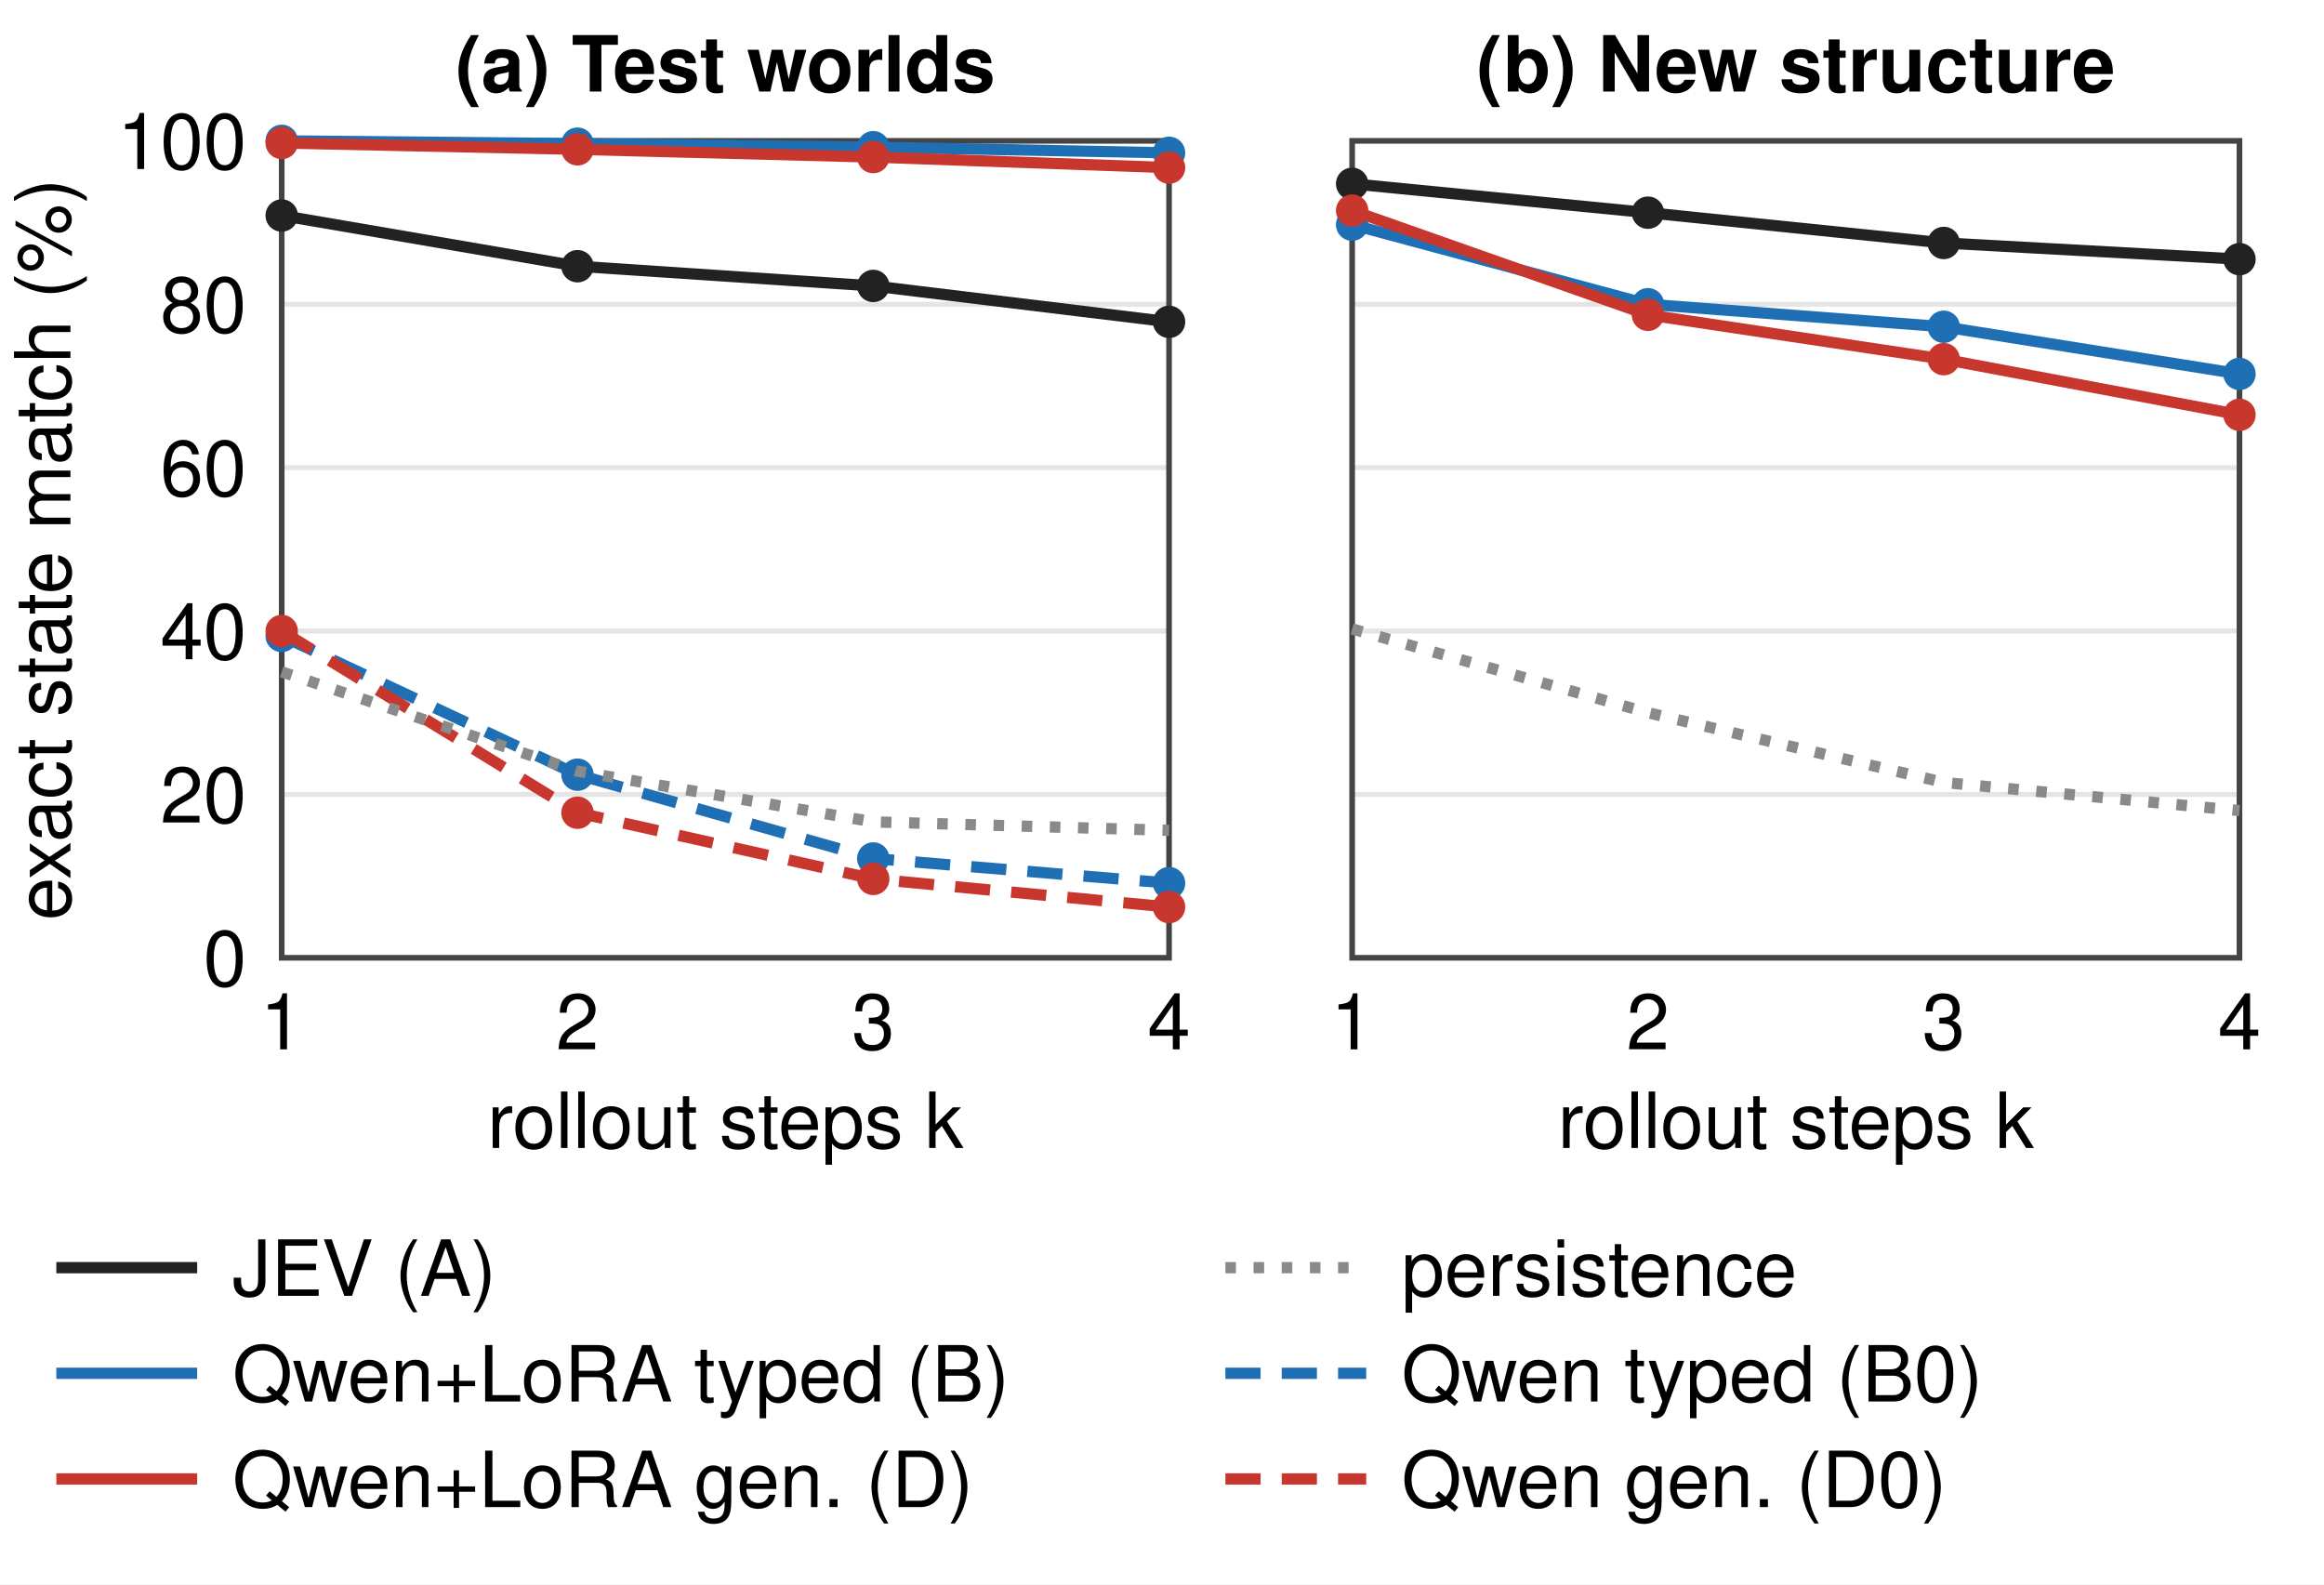
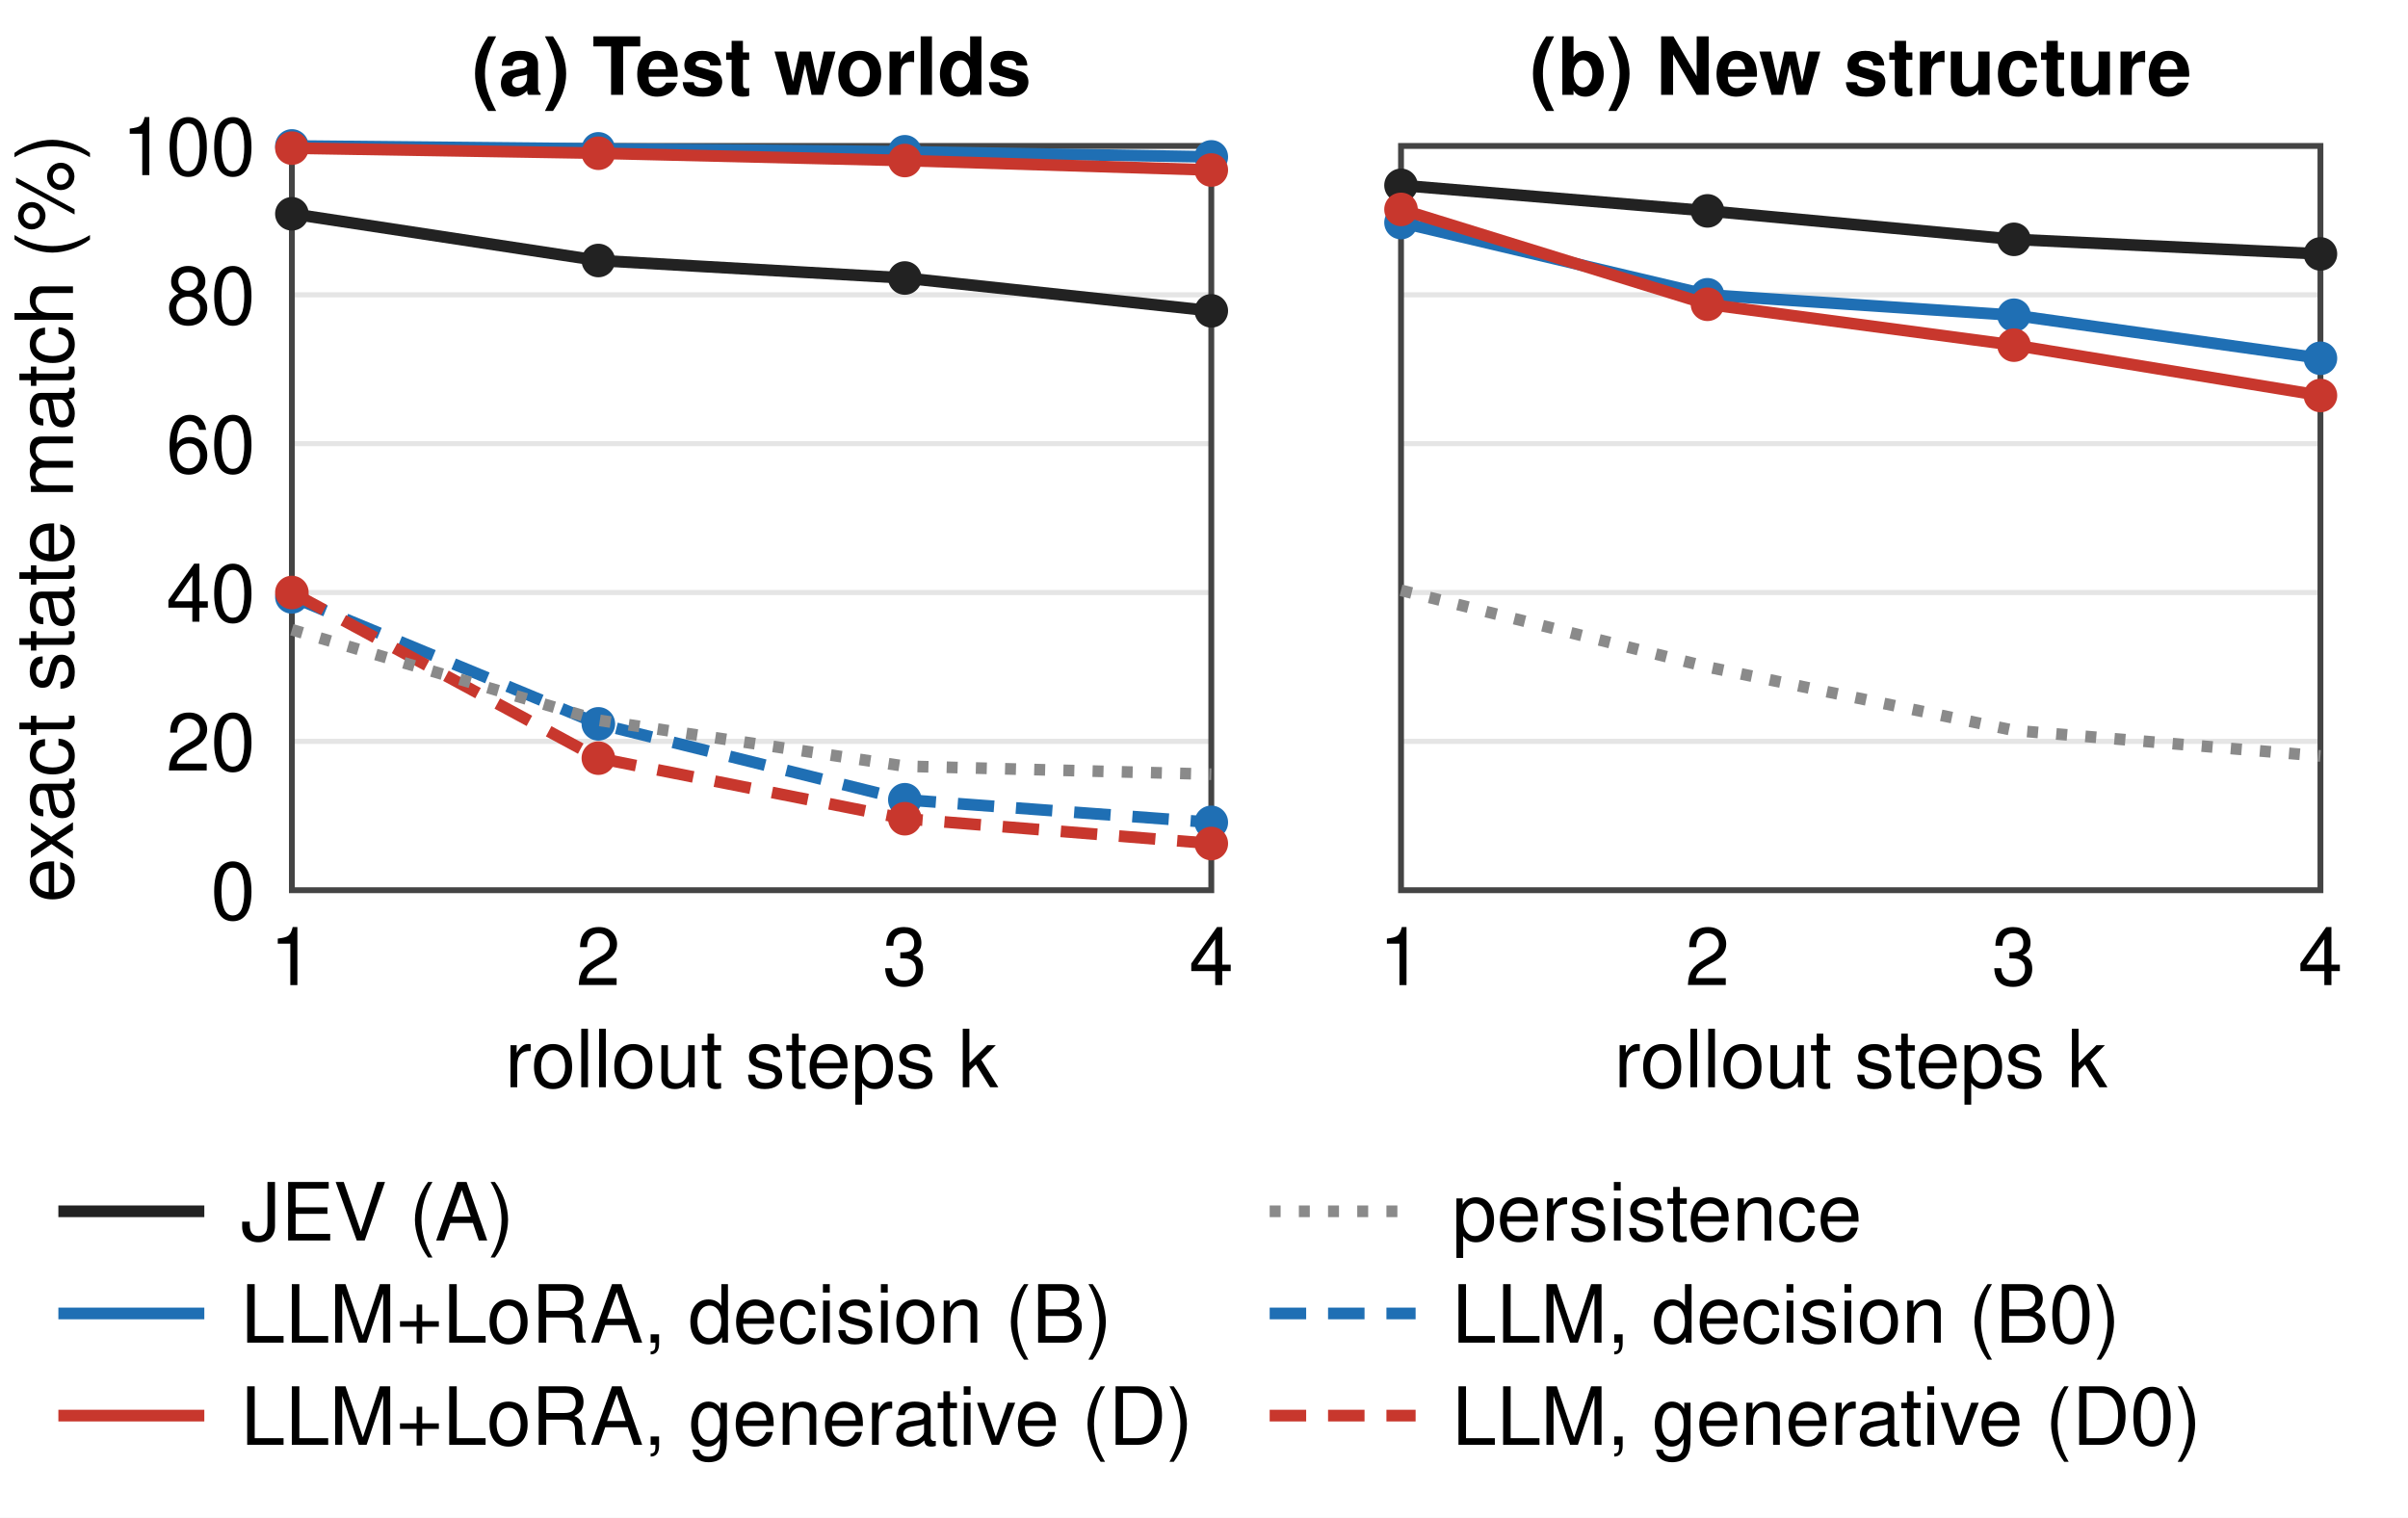
- <svg xmlns="http://www.w3.org/2000/svg" width="330" height="225" viewBox="0 0 330 225" font-family="Helvetica, Arial, sans-serif" font-size="11">
-   <rect width="330" height="225" fill="white" />
+ <svg xmlns="http://www.w3.org/2000/svg" width="330" height="208" viewBox="0 0 330 208" font-family="Helvetica, Arial, sans-serif" font-size="11">
+   <rect width="330" height="208" fill="white" />
  <text x="103.0" y="13" text-anchor="middle" font-weight="bold">(a) Test worlds</text>
-   <line x1="40" y1="136.0" x2="166" y2="136.0" stroke="#e5e5e5" stroke-width="0.7" />
-   <text x="35" y="140.0" text-anchor="end">0</text>
-   <line x1="40" y1="112.8" x2="166" y2="112.8" stroke="#e5e5e5" stroke-width="0.7" />
-   <text x="35" y="116.8" text-anchor="end">20</text>
-   <line x1="40" y1="89.6" x2="166" y2="89.6" stroke="#e5e5e5" stroke-width="0.7" />
-   <text x="35" y="93.6" text-anchor="end">40</text>
-   <line x1="40" y1="66.4" x2="166" y2="66.4" stroke="#e5e5e5" stroke-width="0.7" />
-   <text x="35" y="70.4" text-anchor="end">60</text>
-   <line x1="40" y1="43.2" x2="166" y2="43.2" stroke="#e5e5e5" stroke-width="0.7" />
-   <text x="35" y="47.2" text-anchor="end">80</text>
+   <line x1="40" y1="122.0" x2="166" y2="122.0" stroke="#e5e5e5" stroke-width="0.7" />
+   <text x="35" y="126.0" text-anchor="end">0</text>
+   <line x1="40" y1="101.6" x2="166" y2="101.6" stroke="#e5e5e5" stroke-width="0.7" />
+   <text x="35" y="105.6" text-anchor="end">20</text>
+   <line x1="40" y1="81.2" x2="166" y2="81.2" stroke="#e5e5e5" stroke-width="0.7" />
+   <text x="35" y="85.2" text-anchor="end">40</text>
+   <line x1="40" y1="60.8" x2="166" y2="60.8" stroke="#e5e5e5" stroke-width="0.7" />
+   <text x="35" y="64.8" text-anchor="end">60</text>
+   <line x1="40" y1="40.4" x2="166" y2="40.4" stroke="#e5e5e5" stroke-width="0.7" />
+   <text x="35" y="44.4" text-anchor="end">80</text>
  <line x1="40" y1="20.0" x2="166" y2="20.0" stroke="#e5e5e5" stroke-width="0.7" />
  <text x="35" y="24.0" text-anchor="end">100</text>
-   <text x="40.0" y="149" text-anchor="middle">1</text>
-   <text x="82.0" y="149" text-anchor="middle">2</text>
-   <text x="124.0" y="149" text-anchor="middle">3</text>
-   <text x="166.0" y="149" text-anchor="middle">4</text>
-   <rect x="40" y="20" width="126" height="116" fill="none" stroke="#444" stroke-width="0.8" />
-   <text x="103.0" y="163" text-anchor="middle">rollout steps k</text>
-   <text transform="translate(10,78.0) rotate(-90)" text-anchor="middle">exact state match (%)</text>
-   <polyline points="40.0,30.6 82.0,37.8 124.0,40.6 166.0,45.7" fill="none" stroke="#222222" stroke-width="1.6" />
-   <circle cx="40.0" cy="30.6" r="2.3" fill="#222222" />
-   <circle cx="82.0" cy="37.8" r="2.3" fill="#222222" />
-   <circle cx="124.0" cy="40.6" r="2.3" fill="#222222" />
-   <circle cx="166.0" cy="45.7" r="2.3" fill="#222222" />
-   <polyline points="40.0,90.3 82.0,110.0 124.0,121.9 166.0,125.4" fill="none" stroke="#1f6fb4" stroke-width="1.6" stroke-dasharray="5,3" />
-   <circle cx="40.0" cy="90.3" r="2.3" fill="#1f6fb4" />
-   <circle cx="82.0" cy="110.0" r="2.3" fill="#1f6fb4" />
-   <circle cx="124.0" cy="121.9" r="2.3" fill="#1f6fb4" />
-   <circle cx="166.0" cy="125.4" r="2.3" fill="#1f6fb4" />
-   <polyline points="40.0,20.0 82.0,20.4 124.0,20.9 166.0,21.7" fill="none" stroke="#1f6fb4" stroke-width="1.6" />
+   <text x="40.0" y="135" text-anchor="middle">1</text>
+   <text x="82.0" y="135" text-anchor="middle">2</text>
+   <text x="124.0" y="135" text-anchor="middle">3</text>
+   <text x="166.0" y="135" text-anchor="middle">4</text>
+   <rect x="40" y="20" width="126" height="102" fill="none" stroke="#444" stroke-width="0.8" />
+   <text x="103.0" y="149" text-anchor="middle">rollout steps k</text>
+   <text transform="translate(10,71.0) rotate(-90)" text-anchor="middle">exact state match (%)</text>
+   <polyline points="40.0,29.3 82.0,35.7 124.0,38.1 166.0,42.6" fill="none" stroke="#222222" stroke-width="1.6" />
+   <circle cx="40.0" cy="29.3" r="2.3" fill="#222222" />
+   <circle cx="82.0" cy="35.7" r="2.3" fill="#222222" />
+   <circle cx="124.0" cy="38.1" r="2.3" fill="#222222" />
+   <circle cx="166.0" cy="42.6" r="2.3" fill="#222222" />
+   <polyline points="40.0,81.8 82.0,99.2 124.0,109.6 166.0,112.7" fill="none" stroke="#1f6fb4" stroke-width="1.6" stroke-dasharray="5,3" />
+   <circle cx="40.0" cy="81.8" r="2.3" fill="#1f6fb4" />
+   <circle cx="82.0" cy="99.2" r="2.3" fill="#1f6fb4" />
+   <circle cx="124.0" cy="109.6" r="2.3" fill="#1f6fb4" />
+   <circle cx="166.0" cy="112.7" r="2.3" fill="#1f6fb4" />
+   <polyline points="40.0,20.0 82.0,20.4 124.0,20.8 166.0,21.5" fill="none" stroke="#1f6fb4" stroke-width="1.6" />
  <circle cx="40.0" cy="20.0" r="2.3" fill="#1f6fb4" />
  <circle cx="82.0" cy="20.4" r="2.3" fill="#1f6fb4" />
-   <circle cx="124.0" cy="20.9" r="2.3" fill="#1f6fb4" />
-   <circle cx="166.0" cy="21.7" r="2.3" fill="#1f6fb4" />
-   <polyline points="40.0,89.6 82.0,115.4 124.0,124.8 166.0,128.8" fill="none" stroke="#c8372d" stroke-width="1.6" stroke-dasharray="5,3" />
-   <circle cx="40.0" cy="89.6" r="2.3" fill="#c8372d" />
-   <circle cx="82.0" cy="115.4" r="2.3" fill="#c8372d" />
-   <circle cx="124.0" cy="124.8" r="2.3" fill="#c8372d" />
-   <circle cx="166.0" cy="128.8" r="2.3" fill="#c8372d" />
-   <polyline points="40.0,20.3 82.0,21.2 124.0,22.3 166.0,23.8" fill="none" stroke="#c8372d" stroke-width="1.6" />
+   <circle cx="124.0" cy="20.8" r="2.3" fill="#1f6fb4" />
+   <circle cx="166.0" cy="21.5" r="2.3" fill="#1f6fb4" />
+   <polyline points="40.0,81.2 82.0,103.9 124.0,112.2 166.0,115.6" fill="none" stroke="#c8372d" stroke-width="1.6" stroke-dasharray="5,3" />
+   <circle cx="40.0" cy="81.2" r="2.3" fill="#c8372d" />
+   <circle cx="82.0" cy="103.9" r="2.3" fill="#c8372d" />
+   <circle cx="124.0" cy="112.2" r="2.3" fill="#c8372d" />
+   <circle cx="166.0" cy="115.6" r="2.3" fill="#c8372d" />
+   <polyline points="40.0,20.3 82.0,21.0 124.0,22.0 166.0,23.3" fill="none" stroke="#c8372d" stroke-width="1.6" />
  <circle cx="40.0" cy="20.3" r="2.3" fill="#c8372d" />
-   <circle cx="82.0" cy="21.2" r="2.3" fill="#c8372d" />
-   <circle cx="124.0" cy="22.3" r="2.3" fill="#c8372d" />
-   <circle cx="166.0" cy="23.8" r="2.3" fill="#c8372d" />
-   <polyline points="40.0,95.4 82.0,109.5 124.0,116.7 166.0,117.9" fill="none" stroke="#8a8a8a" stroke-width="1.6" stroke-dasharray="1.5,2.5" />
+   <circle cx="82.0" cy="21.0" r="2.3" fill="#c8372d" />
+   <circle cx="124.0" cy="22.0" r="2.3" fill="#c8372d" />
+   <circle cx="166.0" cy="23.3" r="2.3" fill="#c8372d" />
+   <polyline points="40.0,86.3 82.0,98.7 124.0,105.0 166.0,106.1" fill="none" stroke="#8a8a8a" stroke-width="1.6" stroke-dasharray="1.5,2.5" />
  <text x="255.0" y="13" text-anchor="middle" font-weight="bold">(b) New structure</text>
-   <line x1="192" y1="136.0" x2="318" y2="136.0" stroke="#e5e5e5" stroke-width="0.7" />
-   <line x1="192" y1="112.8" x2="318" y2="112.8" stroke="#e5e5e5" stroke-width="0.7" />
-   <line x1="192" y1="89.6" x2="318" y2="89.6" stroke="#e5e5e5" stroke-width="0.7" />
-   <line x1="192" y1="66.4" x2="318" y2="66.4" stroke="#e5e5e5" stroke-width="0.7" />
-   <line x1="192" y1="43.2" x2="318" y2="43.2" stroke="#e5e5e5" stroke-width="0.7" />
+   <line x1="192" y1="122.0" x2="318" y2="122.0" stroke="#e5e5e5" stroke-width="0.7" />
+   <line x1="192" y1="101.6" x2="318" y2="101.6" stroke="#e5e5e5" stroke-width="0.7" />
+   <line x1="192" y1="81.2" x2="318" y2="81.2" stroke="#e5e5e5" stroke-width="0.7" />
+   <line x1="192" y1="60.8" x2="318" y2="60.8" stroke="#e5e5e5" stroke-width="0.7" />
+   <line x1="192" y1="40.4" x2="318" y2="40.4" stroke="#e5e5e5" stroke-width="0.7" />
  <line x1="192" y1="20.0" x2="318" y2="20.0" stroke="#e5e5e5" stroke-width="0.7" />
-   <text x="192.0" y="149" text-anchor="middle">1</text>
-   <text x="234.0" y="149" text-anchor="middle">2</text>
-   <text x="276.0" y="149" text-anchor="middle">3</text>
-   <text x="318.0" y="149" text-anchor="middle">4</text>
-   <rect x="192" y="20" width="126" height="116" fill="none" stroke="#444" stroke-width="0.8" />
-   <text x="255.0" y="163" text-anchor="middle">rollout steps k</text>
-   <polyline points="192.0,26.1 234.0,30.2 276.0,34.5 318.0,36.8" fill="none" stroke="#222222" stroke-width="1.6" />
-   <circle cx="192.0" cy="26.1" r="2.3" fill="#222222" />
-   <circle cx="234.0" cy="30.2" r="2.3" fill="#222222" />
-   <circle cx="276.0" cy="34.5" r="2.3" fill="#222222" />
-   <circle cx="318.0" cy="36.8" r="2.3" fill="#222222" />
-   <polyline points="192.0,31.9 234.0,43.2 276.0,46.4 318.0,53.1" fill="none" stroke="#1f6fb4" stroke-width="1.6" />
-   <circle cx="192.0" cy="31.9" r="2.3" fill="#1f6fb4" />
-   <circle cx="234.0" cy="43.2" r="2.3" fill="#1f6fb4" />
-   <circle cx="276.0" cy="46.4" r="2.3" fill="#1f6fb4" />
-   <circle cx="318.0" cy="53.1" r="2.3" fill="#1f6fb4" />
-   <polyline points="192.0,29.9 234.0,44.7 276.0,51.0 318.0,58.9" fill="none" stroke="#c8372d" stroke-width="1.6" />
-   <circle cx="192.0" cy="29.9" r="2.3" fill="#c8372d" />
-   <circle cx="234.0" cy="44.7" r="2.3" fill="#c8372d" />
-   <circle cx="276.0" cy="51.0" r="2.3" fill="#c8372d" />
-   <circle cx="318.0" cy="58.9" r="2.3" fill="#c8372d" />
-   <polyline points="192.0,89.3 234.0,101.2 276.0,111.1 318.0,115.1" fill="none" stroke="#8a8a8a" stroke-width="1.6" stroke-dasharray="1.5,2.5" />
-   <line x1="8" y1="180" x2="28" y2="180" stroke="#222222" stroke-width="1.6" />
-   <text x="33" y="184">JEV (A)</text>
-   <line x1="174" y1="180" x2="194" y2="180" stroke="#8a8a8a" stroke-width="1.6" stroke-dasharray="1.5,2.5" />
-   <text x="199" y="184">persistence</text>
-   <line x1="8" y1="195" x2="28" y2="195" stroke="#1f6fb4" stroke-width="1.6" />
-   <text x="33" y="199">Qwen+LoRA typed (B)</text>
-   <line x1="174" y1="195" x2="194" y2="195" stroke="#1f6fb4" stroke-width="1.6" stroke-dasharray="5,3" />
-   <text x="199" y="199">Qwen typed (B0)</text>
-   <line x1="8" y1="210" x2="28" y2="210" stroke="#c8372d" stroke-width="1.6" />
-   <text x="33" y="214">Qwen+LoRA gen. (D)</text>
-   <line x1="174" y1="210" x2="194" y2="210" stroke="#c8372d" stroke-width="1.6" stroke-dasharray="5,3" />
-   <text x="199" y="214">Qwen gen. (D0)</text>
+   <text x="192.0" y="135" text-anchor="middle">1</text>
+   <text x="234.0" y="135" text-anchor="middle">2</text>
+   <text x="276.0" y="135" text-anchor="middle">3</text>
+   <text x="318.0" y="135" text-anchor="middle">4</text>
+   <rect x="192" y="20" width="126" height="102" fill="none" stroke="#444" stroke-width="0.8" />
+   <text x="255.0" y="149" text-anchor="middle">rollout steps k</text>
+   <polyline points="192.0,25.4 234.0,28.9 276.0,32.8 318.0,34.8" fill="none" stroke="#222222" stroke-width="1.6" />
+   <circle cx="192.0" cy="25.4" r="2.3" fill="#222222" />
+   <circle cx="234.0" cy="28.9" r="2.3" fill="#222222" />
+   <circle cx="276.0" cy="32.8" r="2.3" fill="#222222" />
+   <circle cx="318.0" cy="34.8" r="2.3" fill="#222222" />
+   <polyline points="192.0,30.5 234.0,40.4 276.0,43.2 318.0,49.1" fill="none" stroke="#1f6fb4" stroke-width="1.6" />
+   <circle cx="192.0" cy="30.5" r="2.3" fill="#1f6fb4" />
+   <circle cx="234.0" cy="40.4" r="2.3" fill="#1f6fb4" />
+   <circle cx="276.0" cy="43.2" r="2.3" fill="#1f6fb4" />
+   <circle cx="318.0" cy="49.1" r="2.3" fill="#1f6fb4" />
+   <polyline points="192.0,28.7 234.0,41.7 276.0,47.3 318.0,54.2" fill="none" stroke="#c8372d" stroke-width="1.6" />
+   <circle cx="192.0" cy="28.7" r="2.3" fill="#c8372d" />
+   <circle cx="234.0" cy="41.7" r="2.3" fill="#c8372d" />
+   <circle cx="276.0" cy="47.3" r="2.3" fill="#c8372d" />
+   <circle cx="318.0" cy="54.2" r="2.3" fill="#c8372d" />
+   <polyline points="192.0,80.9 234.0,91.4 276.0,100.1 318.0,103.6" fill="none" stroke="#8a8a8a" stroke-width="1.6" stroke-dasharray="1.5,2.5" />
+   <line x1="8" y1="166" x2="28" y2="166" stroke="#222222" stroke-width="1.6" />
+   <text x="33" y="170">JEV (A)</text>
+   <line x1="174" y1="166" x2="194" y2="166" stroke="#8a8a8a" stroke-width="1.6" stroke-dasharray="1.5,2.5" />
+   <text x="199" y="170">persistence</text>
+   <line x1="8" y1="180" x2="28" y2="180" stroke="#1f6fb4" stroke-width="1.6" />
+   <text x="33" y="184">LLM+LoRA, decision (B)</text>
+   <line x1="174" y1="180" x2="194" y2="180" stroke="#1f6fb4" stroke-width="1.6" stroke-dasharray="5,3" />
+   <text x="199" y="184">LLM, decision (B0)</text>
+   <line x1="8" y1="194" x2="28" y2="194" stroke="#c8372d" stroke-width="1.6" />
+   <text x="33" y="198">LLM+LoRA, generative (D)</text>
+   <line x1="174" y1="194" x2="194" y2="194" stroke="#c8372d" stroke-width="1.6" stroke-dasharray="5,3" />
+   <text x="199" y="198">LLM, generative (D0)</text>
</svg>
